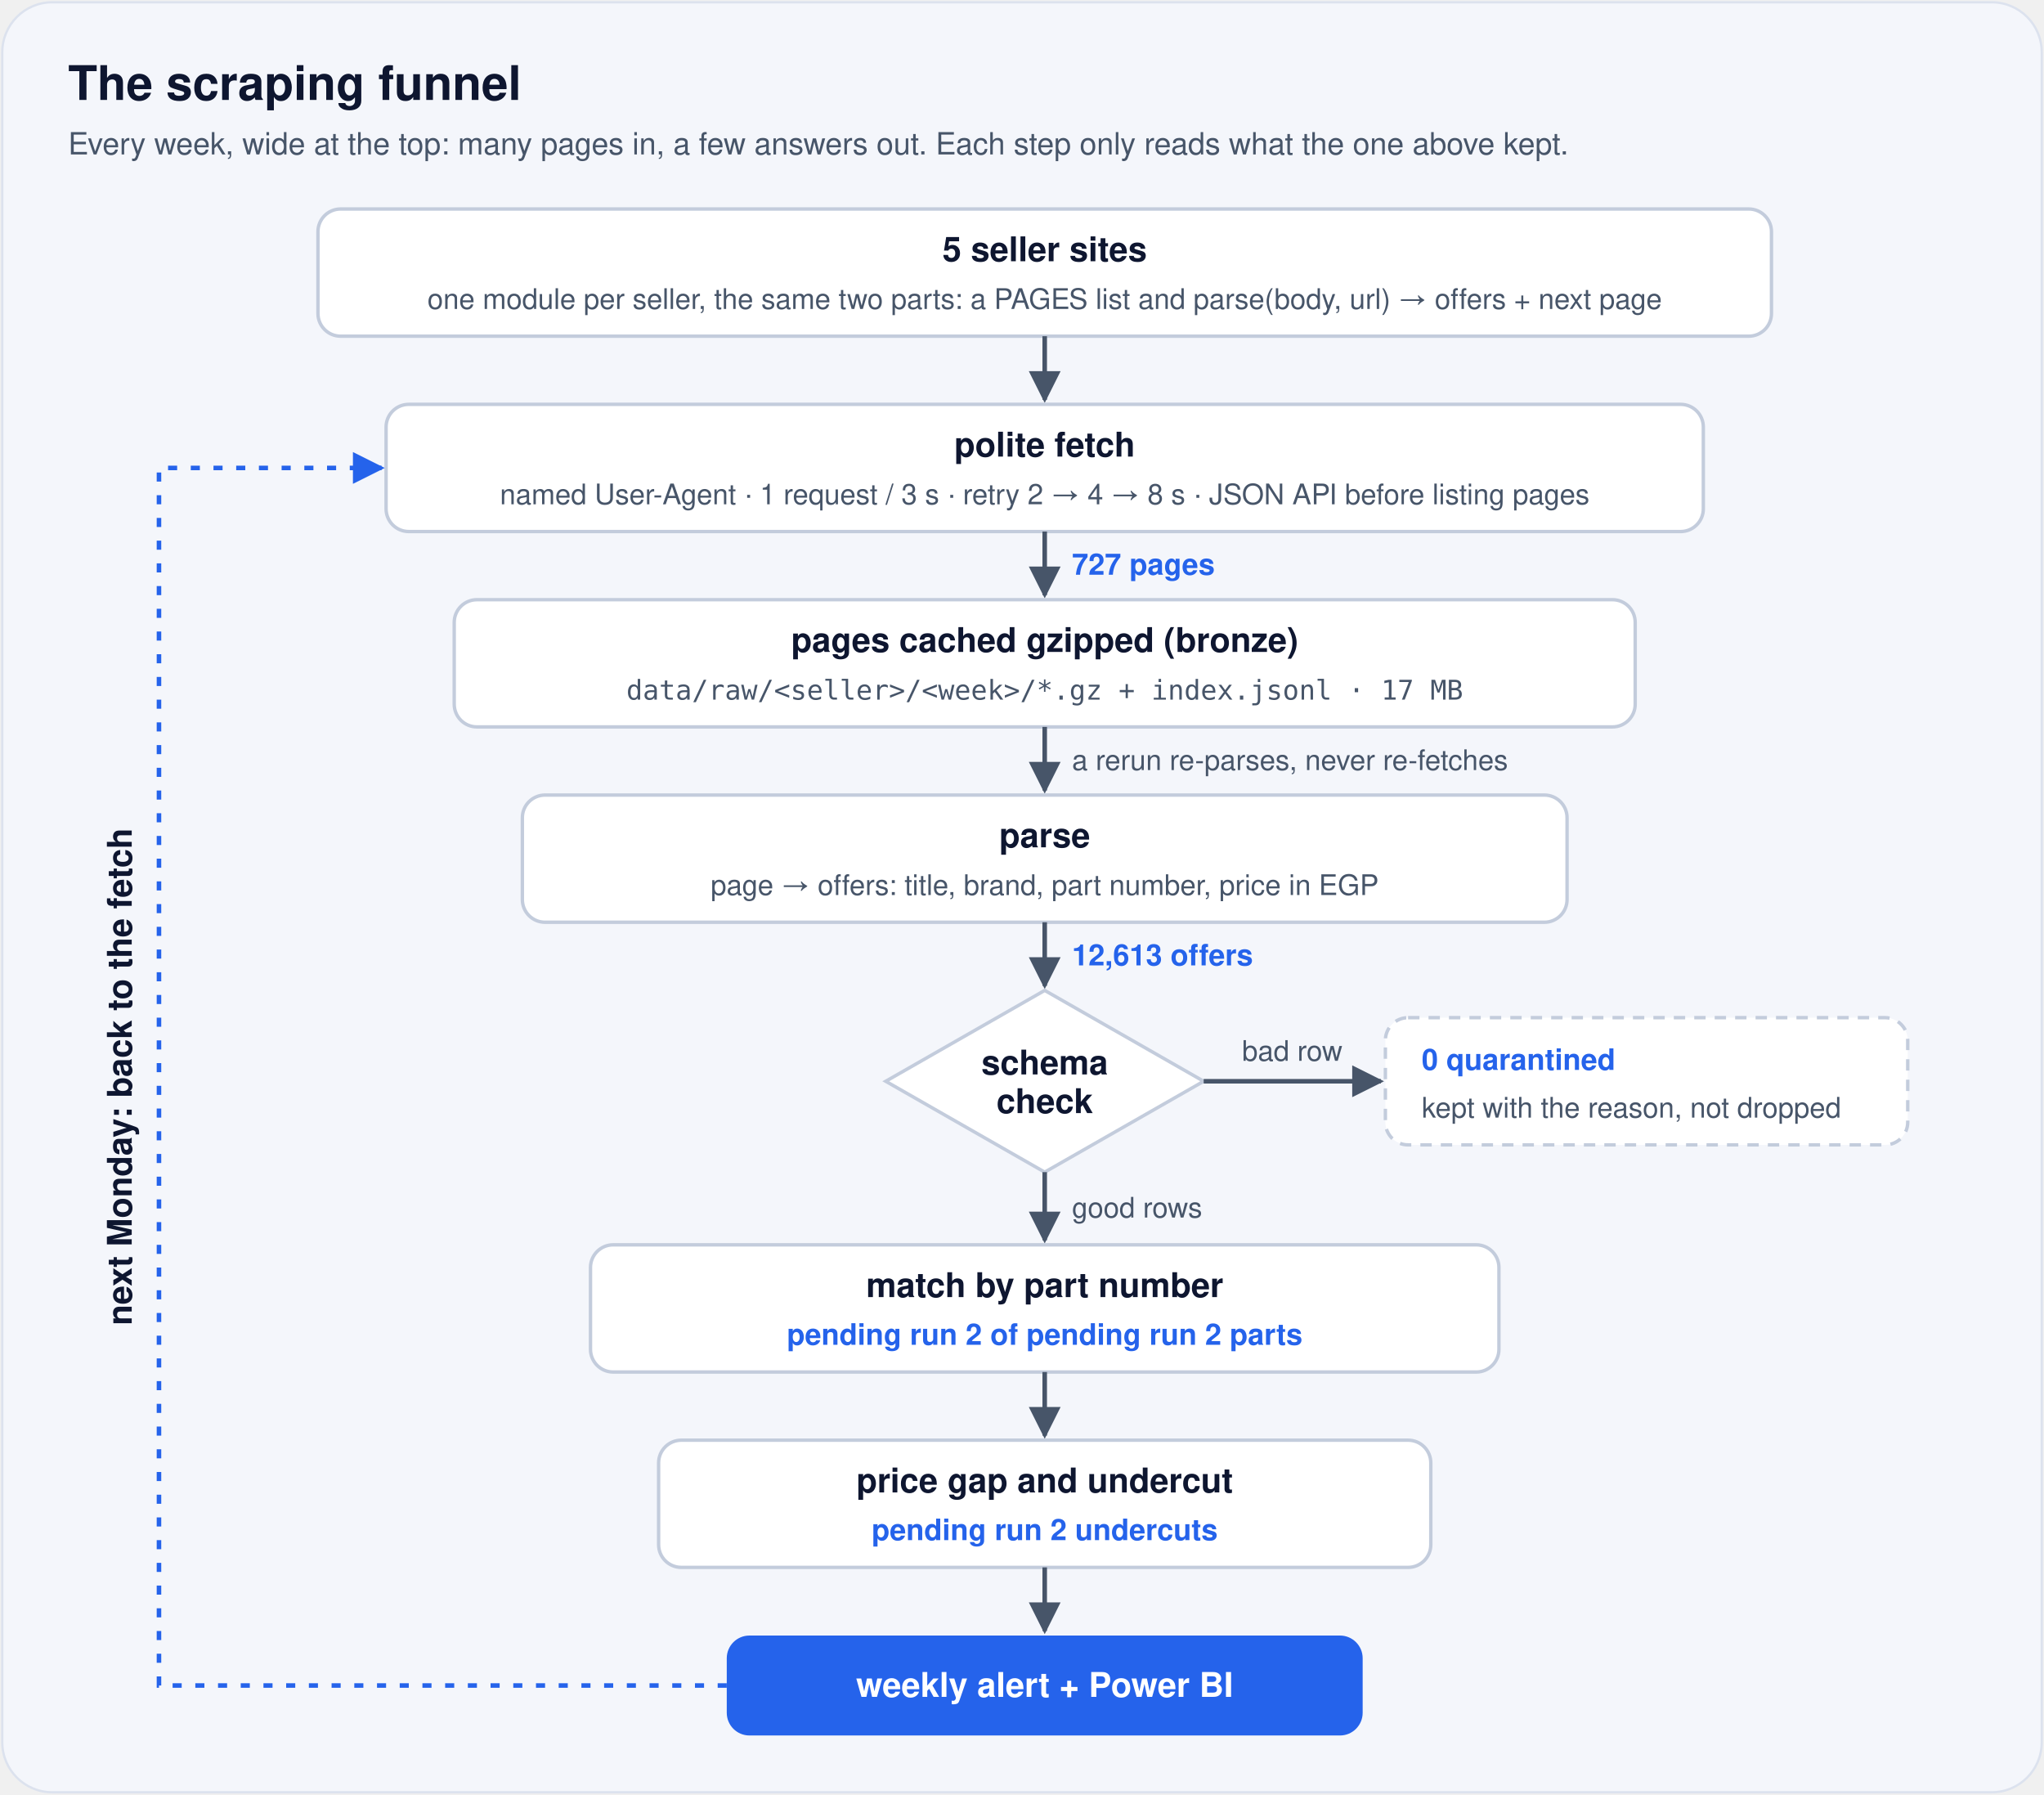
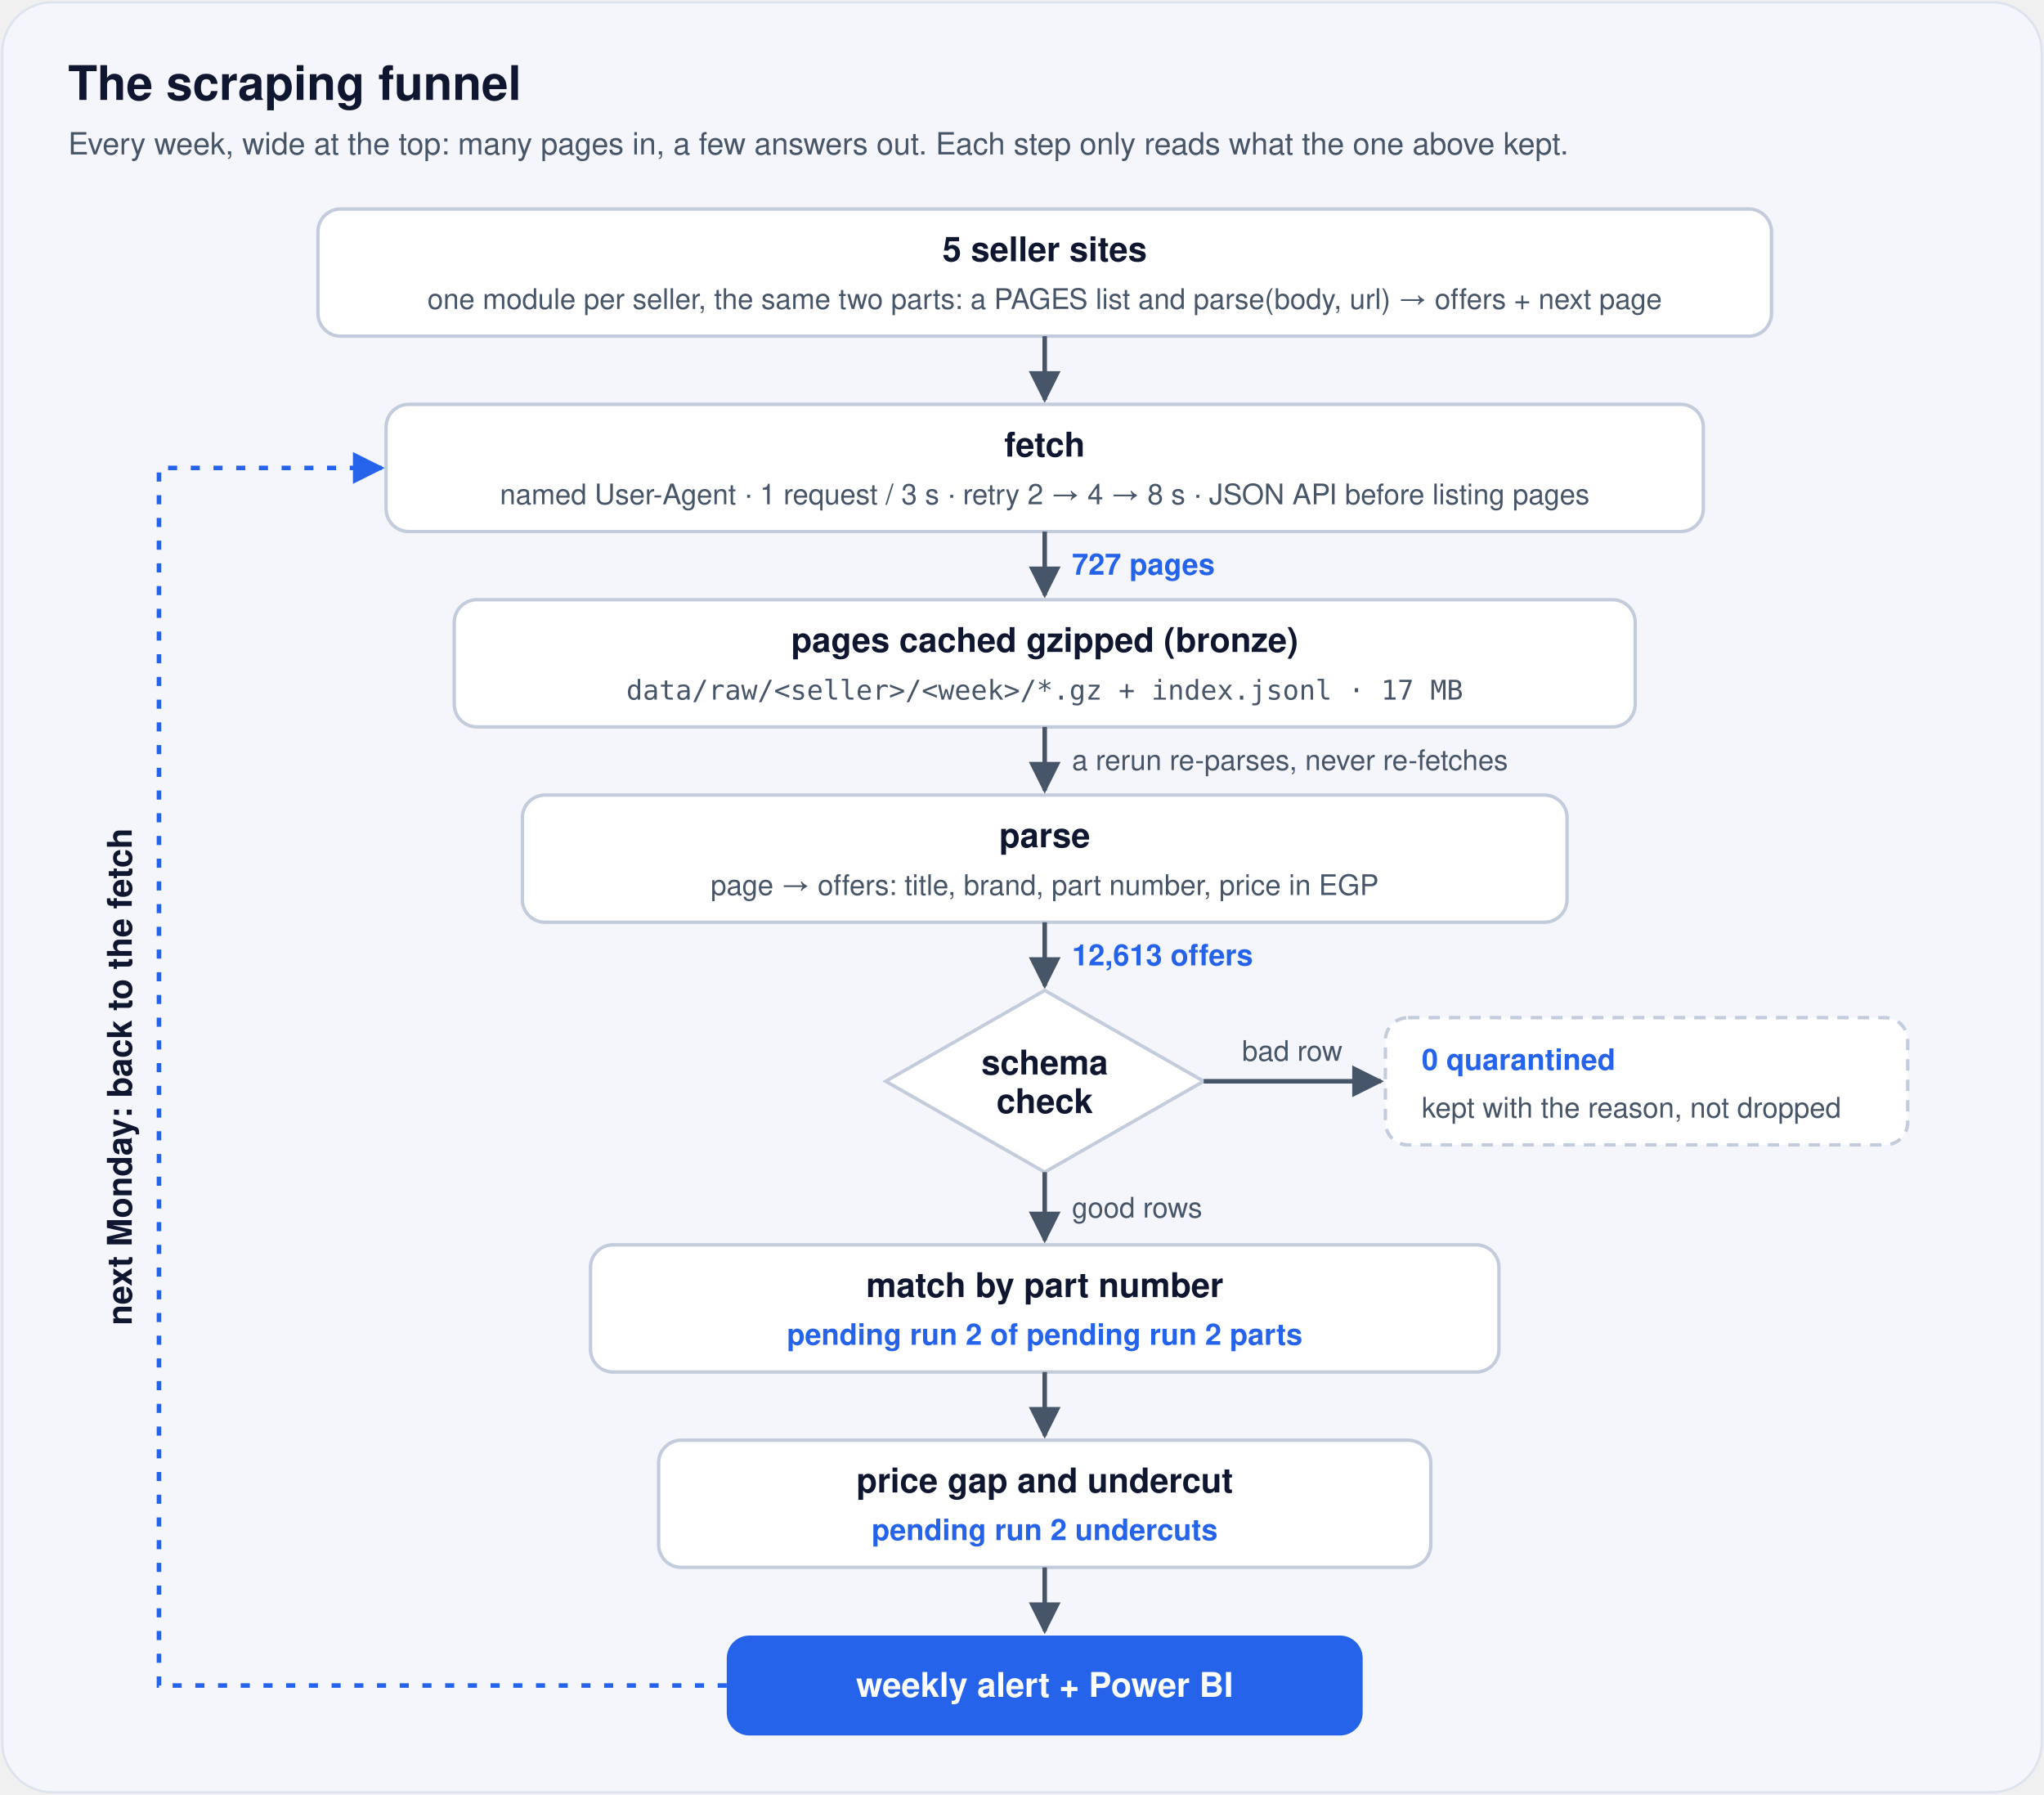
- <svg xmlns="http://www.w3.org/2000/svg" viewBox="0 0 900 790" width="900" height="790" role="img" aria-label="The scraping funnel. Seller sites, each with one scraper module, are read by a polite fetcher with a named User-Agent, one request every 3 seconds and retries after 2, 4 and 8 seconds. Every page is kept gzipped in the raw cache (bronze), then parsed into offers. A schema check sends bad rows to quarantine, kept and not dropped. Good offers are matched to our parts by part number, then price gaps and undercuts are worked out, ending in the weekly alert and the Power BI report. Next Monday the loop starts again at the fetcher.">
+ <svg xmlns="http://www.w3.org/2000/svg" viewBox="0 0 900 790" width="900" height="790" role="img" aria-label="The scraping funnel. Seller sites, each with one scraper module, are read by a fetcher with a named User-Agent, one request every 3 seconds and retries after 2, 4 and 8 seconds. Every page is kept gzipped in the raw cache (bronze), then parsed into offers. A schema check sends bad rows to quarantine, kept and not dropped. Good offers are matched to our parts by part number, then price gaps and undercuts are worked out, ending in the weekly alert and the Power BI report. Next Monday the loop starts again at the fetcher.">
  <defs>
    <marker id="a" viewBox="0 0 10 10" refX="9" refY="5" markerWidth="7" markerHeight="7" orient="auto">
      <path d="M0 0L10 5L0 10z" fill="#475569" />
    </marker>
    <marker id="b" viewBox="0 0 10 10" refX="9" refY="5" markerWidth="7" markerHeight="7" orient="auto">
      <path d="M0 0L10 5L0 10z" fill="#2563EB" />
    </marker>
  </defs>
  <style>
    text { font-family: "Segoe UI", -apple-system, Helvetica, Arial, sans-serif; fill: #0E1630; }
    .title { font-size: 21px; font-weight: 700; }
    .sub { font-size: 13.5px; fill: #475569; }
    .b { font-size: 15px; font-weight: 700; }
    .d { font-size: 12.5px; fill: #475569; }
    .c { font-size: 13px; font-weight: 700; fill: #2563EB; }
    .m { font-family: Consolas, Menlo, monospace; font-size: 12px; fill: #475569; }
    .on { font-size: 15px; font-weight: 700; fill: #FFFFFF; }
    .box { fill: #FFFFFF; stroke: #C3CCDC; stroke-width: 1.5; }
    .ln { fill: none; stroke: #475569; stroke-width: 2; marker-end: url(#a); }
    .loop { fill: none; stroke: #2563EB; stroke-width: 2; stroke-dasharray: 4 6; marker-end: url(#b); animation: flow 1.6s linear infinite; }
    @keyframes flow { to { stroke-dashoffset: -20; } }
  </style>
  <rect x="1" y="1" width="898" height="788" rx="22" fill="#F4F6FB" stroke="#DCE2EE" />
  <text x="30" y="44" class="title">The scraping funnel</text>
  <text x="30" y="68" class="sub">Every week, wide at the top: many pages in, a few answers out. Each step only reads what the one above kept.</text>
  <rect x="140" y="92" width="640" height="56" rx="10" class="box" />
  <text x="460" y="115" class="b" text-anchor="middle">5 seller sites</text>
  <text x="460" y="136" class="d" text-anchor="middle">one module per seller, the same two parts: a PAGES list and parse(body, url) → offers + next page</text>
  <path d="M460 148V176" class="ln" />
  <rect x="170" y="178" width="580" height="56" rx="10" class="box" />
-   <text x="460" y="201" class="b" text-anchor="middle">polite fetch</text>
+   <text x="460" y="201" class="b" text-anchor="middle">fetch</text>
  <text x="460" y="222" class="d" text-anchor="middle">named User-Agent · 1 request / 3 s · retry 2 → 4 → 8 s · JSON API before listing pages</text>
  <path d="M460 234V262" class="ln" />
  <text x="472" y="253" class="c">727 pages</text>
  <rect x="200" y="264" width="520" height="56" rx="10" class="box" />
  <text x="460" y="287" class="b" text-anchor="middle">pages cached gzipped (bronze)</text>
  <text x="460" y="308" class="m" text-anchor="middle">data/raw/&lt;seller&gt;/&lt;week&gt;/*.gz + index.jsonl · 17 MB</text>
  <path d="M460 320V348" class="ln" />
  <text x="472" y="339" class="d">a rerun re-parses, never re-fetches</text>
  <rect x="230" y="350" width="460" height="56" rx="10" class="box" />
  <text x="460" y="373" class="b" text-anchor="middle">parse</text>
  <text x="460" y="394" class="d" text-anchor="middle">page → offers: title, brand, part number, price in EGP</text>
  <path d="M460 406V434" class="ln" />
  <text x="472" y="425" class="c">12,613 offers</text>
  <path d="M390 476L460 436L530 476L460 516Z" class="box" />
  <text x="460" y="473" class="b" text-anchor="middle" font-size="13">schema</text>
  <text x="460" y="490" class="b" text-anchor="middle" font-size="13">check</text>
  <path d="M530 476H608" class="ln" />
  <text x="569" y="467" class="d" text-anchor="middle">bad row</text>
  <rect x="610" y="448" width="230" height="56" rx="10" class="box" stroke-dasharray="5 4" />
  <text x="626" y="471" class="c">0 quarantined</text>
  <text x="626" y="492" class="d">kept with the reason, not dropped</text>
  <path d="M460 516V546" class="ln" />
  <text x="472" y="536" class="d">good rows</text>
  <rect x="260" y="548" width="400" height="56" rx="10" class="box" />
  <text x="460" y="571" class="b" text-anchor="middle">match by part number</text>
  <text x="460" y="592" class="c" text-anchor="middle">pending run 2 of pending run 2 parts</text>
  <path d="M460 604V632" class="ln" />
  <rect x="290" y="634" width="340" height="56" rx="10" class="box" />
  <text x="460" y="657" class="b" text-anchor="middle">price gap and undercut</text>
  <text x="460" y="678" class="c" text-anchor="middle">pending run 2 undercuts</text>
  <path d="M460 690V718" class="ln" />
  <rect x="320" y="720" width="280" height="44" rx="10" fill="#2563EB" />
  <text x="460" y="747" class="on" text-anchor="middle">weekly alert + Power BI</text>
  <path d="M320 742H70V206H168" class="loop" />
  <text x="58" y="474" class="b" font-size="13" text-anchor="middle" transform="rotate(-90 58 474)">next Monday: back to the fetch</text>
</svg>
